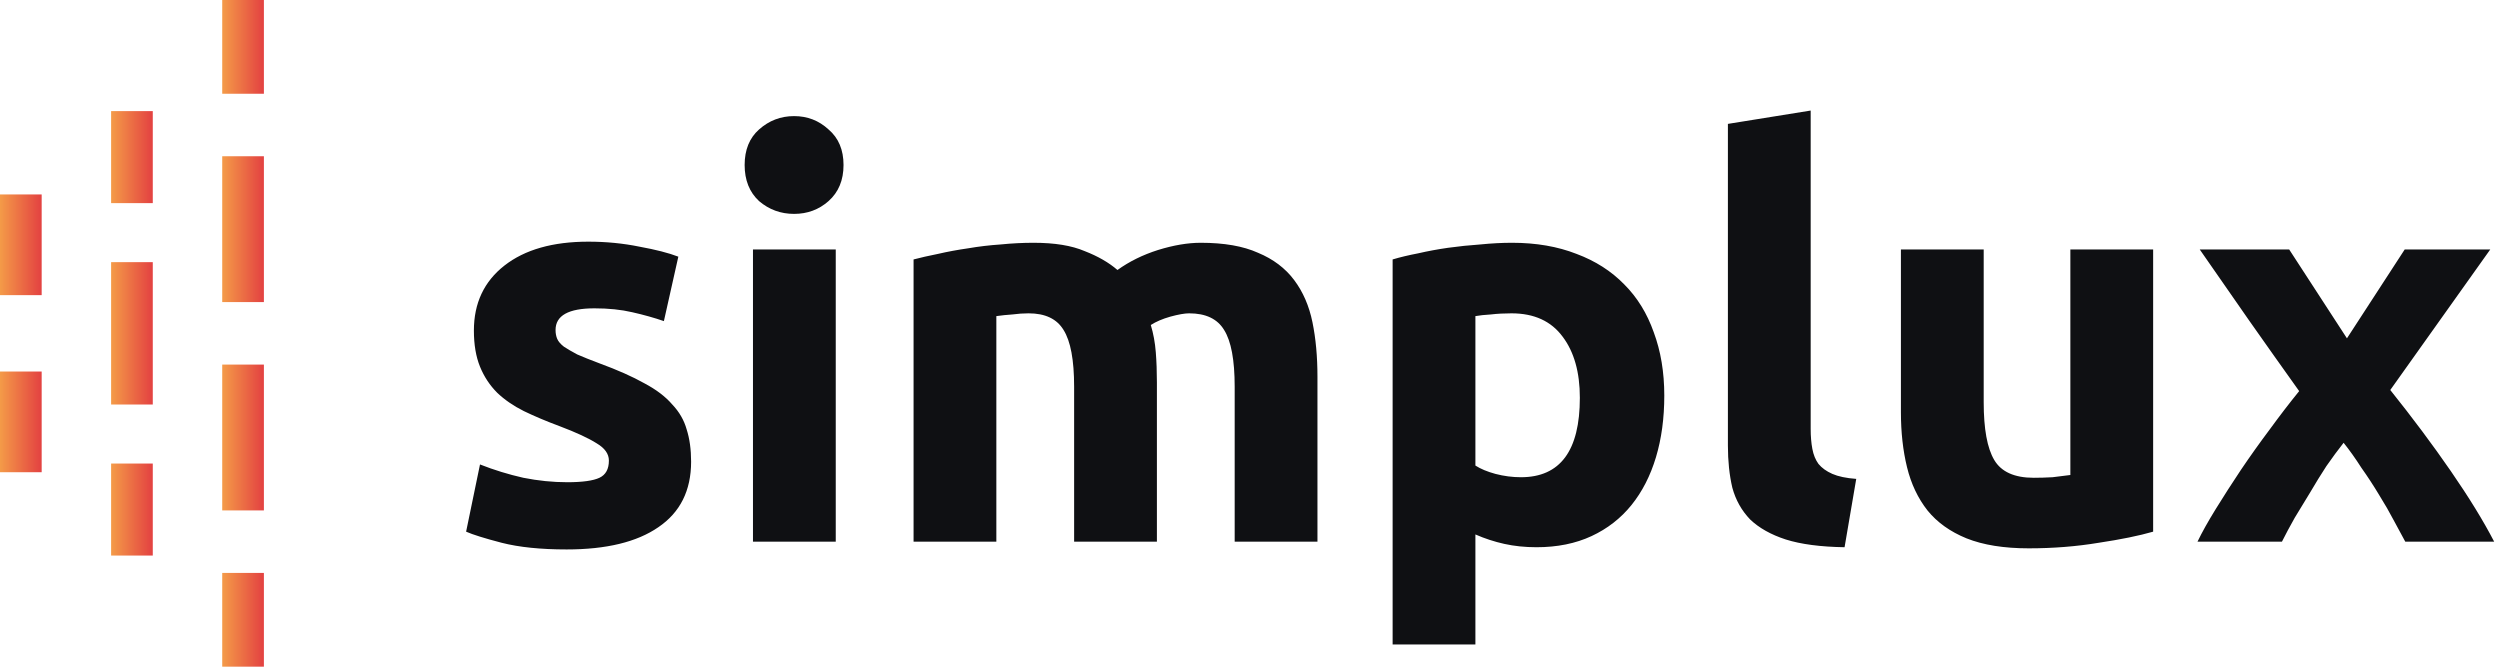
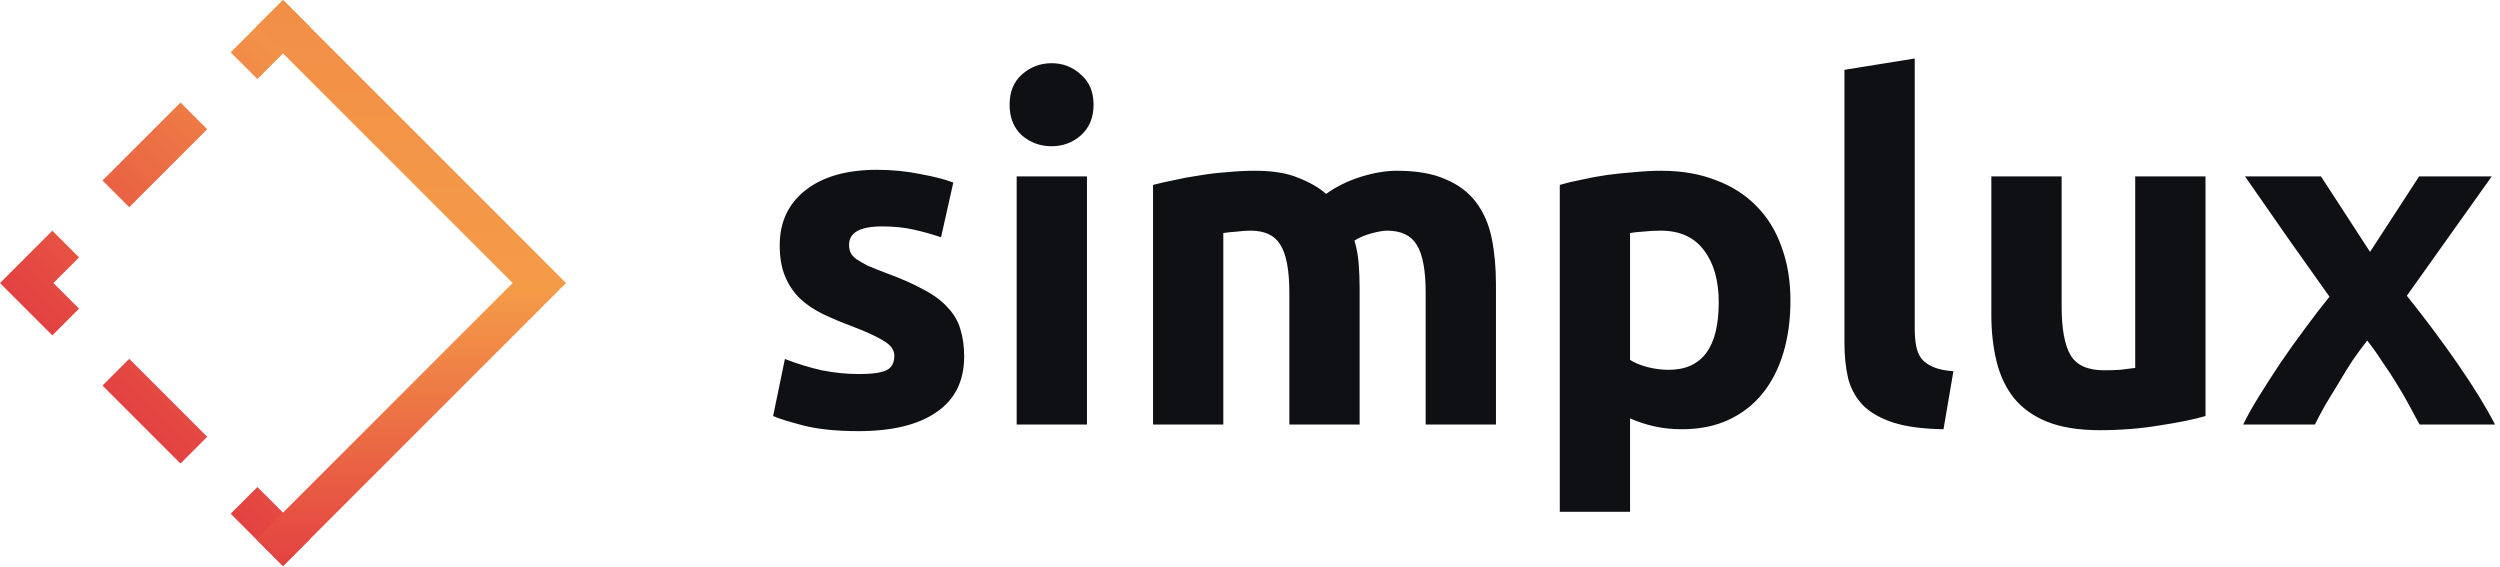
- <svg xmlns="http://www.w3.org/2000/svg" width="180" height="48" fill="none" viewBox="0 0 180 48">
-   <path fill="url(#prefix__paint0_linear)" fill-rule="evenodd" d="M3 14v7.25H0V14h3zm0 12.75V34H0v-7.25h3z" clip-rule="evenodd" />
-   <path fill="url(#prefix__paint1_linear)" fill-rule="evenodd" d="M19 0v6.75h-3V0h3zm0 11.25v10.5h-3v-10.5h3zm0 15v10.5h-3v-10.5h3zm0 15V48h-3v-6.75h3z" clip-rule="evenodd" />
-   <path fill="url(#prefix__paint2_linear)" fill-rule="evenodd" d="M11 8v6.625H8V8h3zm0 10.875v10.25H8v-10.25h3zm0 14.5V40H8v-6.625h3z" clip-rule="evenodd" />
-   <path fill="#0F1013" d="M40.84 34.72c1.093 0 1.867-.107 2.32-.32.453-.213.68-.627.68-1.24 0-.48-.293-.893-.88-1.24-.587-.373-1.48-.787-2.68-1.24-.933-.347-1.787-.707-2.56-1.08-.747-.373-1.387-.813-1.92-1.32-.533-.533-.947-1.16-1.24-1.88-.293-.72-.44-1.587-.44-2.6 0-1.973.733-3.533 2.2-4.68 1.467-1.147 3.48-1.72 6.04-1.72 1.28 0 2.507.12 3.68.36 1.173.213 2.107.453 2.8.72l-1.04 4.64c-.693-.24-1.453-.453-2.28-.64-.8-.187-1.707-.28-2.72-.28-1.867 0-2.8.52-2.8 1.56 0 .24.04.453.12.64.08.187.24.373.48.56.24.16.56.347.96.56.427.187.96.4 1.6.64 1.307.48 2.387.96 3.24 1.44.853.453 1.52.96 2 1.52.507.533.853 1.133 1.04 1.8.213.667.32 1.44.32 2.32 0 2.08-.787 3.653-2.36 4.72-1.547 1.067-3.747 1.6-6.6 1.6-1.867 0-3.427-.16-4.68-.48-1.227-.32-2.08-.587-2.56-.8l1-4.84c1.013.4 2.053.72 3.12.96 1.067.213 2.12.32 3.16.32zM60.174 39h-5.96V17.96h5.96V39zm.56-27.12c0 1.093-.36 1.96-1.08 2.6-.693.613-1.52.92-2.48.92s-1.8-.307-2.52-.92c-.693-.64-1.04-1.507-1.04-2.6 0-1.093.347-1.947 1.04-2.56.72-.64 1.56-.96 2.52-.96s1.787.32 2.48.96c.72.613 1.08 1.467 1.08 2.56zM77.337 27.84c0-1.92-.254-3.28-.76-4.08-.48-.8-1.32-1.2-2.52-1.2-.374 0-.76.027-1.16.08-.4.027-.787.067-1.16.12V39h-5.96V18.68c.506-.133 1.093-.267 1.76-.4.693-.16 1.413-.293 2.16-.4.773-.133 1.56-.227 2.36-.28.8-.08 1.586-.12 2.36-.12 1.52 0 2.746.2 3.68.6.96.373 1.746.827 2.36 1.36.853-.613 1.826-1.093 2.92-1.44 1.12-.347 2.146-.52 3.08-.52 1.68 0 3.053.24 4.12.72 1.093.453 1.96 1.107 2.6 1.96.64.853 1.08 1.867 1.32 3.04s.36 2.48.36 3.92V39h-5.96V27.84c0-1.92-.254-3.28-.76-4.08-.48-.8-1.32-1.2-2.52-1.2-.32 0-.774.08-1.36.24-.56.16-1.027.36-1.4.6.186.613.306 1.267.36 1.96.053.667.08 1.387.08 2.16V39h-5.96V27.84zM113.749 28.64c0-1.84-.414-3.307-1.24-4.4-.827-1.12-2.054-1.68-3.68-1.68-.534 0-1.027.027-1.48.08-.454.027-.827.067-1.12.12v10.76c.373.24.853.44 1.44.6.613.16 1.226.24 1.84.24 2.826 0 4.24-1.907 4.24-5.72zm6.08-.16c0 1.627-.2 3.107-.6 4.44-.4 1.333-.987 2.48-1.76 3.44-.774.96-1.734 1.707-2.88 2.24-1.147.533-2.467.8-3.96.8-.827 0-1.6-.08-2.32-.24-.72-.16-1.414-.387-2.08-.68v7.92h-5.96V18.68c.533-.16 1.146-.307 1.84-.44.693-.16 1.413-.293 2.16-.4.773-.107 1.546-.187 2.32-.24.8-.08 1.56-.12 2.28-.12 1.733 0 3.28.267 4.64.8 1.36.507 2.506 1.24 3.44 2.2.933.933 1.64 2.08 2.12 3.44.506 1.36.76 2.88.76 4.56zM132.809 39.4c-1.733-.027-3.146-.213-4.24-.56-1.066-.347-1.92-.827-2.56-1.44-.613-.64-1.04-1.4-1.28-2.28-.213-.907-.32-1.92-.32-3.04V8.92l5.96-.96v22.92c0 .533.04 1.013.12 1.44.08.427.227.787.44 1.08.24.293.574.533 1 .72.427.187 1 .307 1.72.36l-.84 4.92zM155.026 38.28c-1.014.293-2.32.56-3.92.8-1.6.267-3.28.4-5.04.4-1.787 0-3.28-.24-4.48-.72-1.174-.48-2.107-1.147-2.8-2-.694-.88-1.187-1.92-1.48-3.12-.294-1.2-.44-2.52-.44-3.96V17.96h5.96v11c0 1.92.253 3.307.76 4.16.506.853 1.453 1.28 2.84 1.28.426 0 .88-.013 1.36-.04.48-.053.906-.107 1.28-.16V17.96h5.96v20.32zM168.98 24.36l4.16-6.4h6.16l-7.2 10.12c1.6 2 3.054 3.947 4.36 5.84 1.307 1.893 2.347 3.587 3.12 5.08h-6.4c-.213-.4-.48-.893-.8-1.48-.32-.613-.68-1.24-1.08-1.88-.4-.667-.826-1.32-1.28-1.96-.426-.667-.853-1.267-1.28-1.8-.4.507-.813 1.067-1.24 1.68-.4.613-.786 1.24-1.16 1.88l-1.12 1.84c-.346.613-.653 1.187-.92 1.72h-6.08c.32-.667.76-1.453 1.32-2.36.56-.907 1.16-1.84 1.8-2.8.667-.987 1.36-1.96 2.08-2.92.72-.987 1.427-1.907 2.12-2.76-1.2-1.68-2.4-3.373-3.6-5.08-1.2-1.733-2.386-3.44-3.56-5.12h6.44l4.16 6.4z" />
+ <svg xmlns="http://www.w3.org/2000/svg" width="212" height="48" fill="none" viewBox="0 0 212 48">
+   <path fill="url(#prefix__paint0_linear)" fill-rule="evenodd" d="M24 48l-4.438-4.438 2.264-2.264 4.438 4.438L24 48zm-8.694-8.694l-6.612-6.612 2.264-2.264 6.612 6.611-2.264 2.265zM4.438 28.438L0 24l4.438-4.438 2.264 2.264L4.528 24l2.174 2.174-2.264 2.264zm4.256-13.132l6.612-6.612 2.264 2.264-6.611 6.612-2.265-2.264zM19.562 4.438L24 0l2.264 2.264-4.438 4.438-2.264-2.264z" clip-rule="evenodd" />
+   <path fill="url(#prefix__paint1_linear)" fill-rule="evenodd" d="M24 0l24 24-24 24-2.264-2.264L43.472 24 21.736 2.264 24 0z" clip-rule="evenodd" />
+   <path fill="#0F1013" d="M72.84 31.72c1.093 0 1.867-.107 2.32-.32.453-.213.68-.627.68-1.24 0-.48-.293-.893-.88-1.24-.587-.373-1.48-.787-2.68-1.24-.933-.347-1.787-.707-2.56-1.08-.747-.373-1.387-.813-1.92-1.32-.533-.533-.947-1.16-1.24-1.88-.293-.72-.44-1.587-.44-2.6 0-1.973.733-3.533 2.2-4.68 1.467-1.147 3.48-1.72 6.04-1.72 1.28 0 2.507.12 3.68.36 1.173.213 2.107.453 2.8.72l-1.04 4.64c-.693-.24-1.453-.453-2.28-.64-.8-.187-1.707-.28-2.72-.28-1.867 0-2.8.52-2.8 1.56 0 .24.04.453.12.64.08.187.24.373.48.56.24.16.56.347.96.56.427.187.96.4 1.6.64 1.307.48 2.387.96 3.24 1.44.853.453 1.52.96 2 1.52.507.533.853 1.133 1.04 1.8.213.667.32 1.44.32 2.32 0 2.08-.787 3.653-2.36 4.72-1.547 1.067-3.747 1.6-6.6 1.6-1.867 0-3.427-.16-4.68-.48-1.227-.32-2.08-.587-2.56-.8l1-4.84c1.013.4 2.053.72 3.12.96 1.067.213 2.12.32 3.16.32zM92.174 36h-5.96V14.96h5.96V36zm.56-27.12c0 1.093-.36 1.96-1.08 2.6-.693.613-1.52.92-2.48.92s-1.8-.307-2.52-.92c-.693-.64-1.04-1.507-1.04-2.6 0-1.093.347-1.947 1.04-2.56.72-.64 1.56-.96 2.52-.96s1.787.32 2.48.96c.72.613 1.08 1.467 1.08 2.56zM109.337 24.84c0-1.92-.254-3.28-.76-4.08-.48-.8-1.32-1.2-2.52-1.2-.374 0-.76.027-1.16.08-.4.027-.787.067-1.16.12V36h-5.96V15.68c.506-.133 1.093-.267 1.76-.4.693-.16 1.413-.293 2.16-.4.773-.133 1.56-.227 2.36-.28.8-.08 1.586-.12 2.36-.12 1.52 0 2.746.2 3.68.6.96.373 1.746.827 2.36 1.36.853-.613 1.826-1.093 2.92-1.44 1.12-.347 2.146-.52 3.08-.52 1.68 0 3.053.24 4.12.72 1.093.453 1.96 1.107 2.6 1.96.64.853 1.08 1.867 1.32 3.04s.36 2.48.36 3.92V36h-5.96V24.84c0-1.92-.254-3.28-.76-4.08-.48-.8-1.32-1.2-2.52-1.2-.32 0-.774.08-1.36.24-.56.16-1.027.36-1.4.6.186.613.306 1.267.36 1.96.053.667.08 1.387.08 2.16V36h-5.96V24.84zM145.749 25.64c0-1.84-.414-3.307-1.24-4.4-.827-1.12-2.054-1.68-3.68-1.68-.534 0-1.027.027-1.48.08-.454.027-.827.067-1.12.12v10.76c.373.24.853.44 1.44.6.613.16 1.226.24 1.84.24 2.826 0 4.24-1.907 4.24-5.72zm6.08-.16c0 1.627-.2 3.107-.6 4.44-.4 1.333-.987 2.48-1.76 3.44-.774.96-1.734 1.707-2.88 2.24-1.147.533-2.467.8-3.96.8-.827 0-1.6-.08-2.32-.24-.72-.16-1.414-.387-2.08-.68v7.92h-5.96V15.68c.533-.16 1.146-.307 1.84-.44.693-.16 1.413-.293 2.16-.4.773-.107 1.546-.187 2.32-.24.8-.08 1.56-.12 2.28-.12 1.733 0 3.28.267 4.64.8 1.36.507 2.506 1.24 3.44 2.2.933.933 1.64 2.08 2.12 3.44.506 1.36.76 2.88.76 4.56zM164.809 36.4c-1.733-.027-3.146-.213-4.24-.56-1.066-.347-1.92-.827-2.56-1.44-.613-.64-1.04-1.4-1.28-2.28-.213-.907-.32-1.92-.32-3.04V5.92l5.96-.96v22.92c0 .533.04 1.013.12 1.44.08.427.227.787.44 1.08.24.293.574.533 1 .72.427.187 1 .307 1.72.36l-.84 4.92zM187.026 35.28c-1.014.293-2.32.56-3.92.8-1.6.267-3.28.4-5.04.4-1.787 0-3.28-.24-4.48-.72-1.174-.48-2.107-1.147-2.8-2-.694-.88-1.187-1.92-1.48-3.12-.294-1.2-.44-2.52-.44-3.96V14.96h5.96v11c0 1.92.253 3.307.76 4.16.506.853 1.453 1.28 2.84 1.28.426 0 .88-.013 1.36-.04.48-.053.906-.107 1.28-.16V14.96h5.96v20.32zM200.98 21.36l4.16-6.4h6.16l-7.2 10.12c1.6 2 3.054 3.947 4.36 5.84 1.307 1.893 2.347 3.587 3.12 5.08h-6.4c-.213-.4-.48-.893-.8-1.48-.32-.613-.68-1.24-1.08-1.88-.4-.667-.826-1.32-1.28-1.96-.426-.667-.853-1.267-1.28-1.8-.4.507-.813 1.067-1.24 1.68-.4.613-.786 1.24-1.16 1.88l-1.12 1.84c-.346.613-.653 1.187-.92 1.72h-6.08c.32-.667.76-1.453 1.32-2.36.56-.907 1.16-1.84 1.8-2.8.667-.987 1.36-1.96 2.08-2.92.72-.987 1.427-1.907 2.12-2.76-1.2-1.68-2.4-3.373-3.6-5.08-1.2-1.733-2.386-3.44-3.56-5.12h6.44l4.16 6.4z" />
  <defs>
-     <linearGradient id="prefix__paint0_linear" x1="3" x2="0" y1="24" y2="24" gradientUnits="userSpaceOnUse">
+     <linearGradient id="prefix__paint0_linear" x1="12" x2="36" y1="36" y2="12" gradientUnits="userSpaceOnUse">
      <stop stop-color="#E34141" />
      <stop offset="1" stop-color="#F49B48" />
    </linearGradient>
-     <linearGradient id="prefix__paint1_linear" x1="19" x2="16" y1="24" y2="24" gradientUnits="userSpaceOnUse">
-       <stop stop-color="#E34141" />
-       <stop offset="1" stop-color="#F49B48" />
-     </linearGradient>
-     <linearGradient id="prefix__paint2_linear" x1="11" x2="8" y1="24" y2="24" gradientUnits="userSpaceOnUse">
-       <stop stop-color="#E34141" />
-       <stop offset="1" stop-color="#F49B48" />
+     <linearGradient id="prefix__paint1_linear" x1="24" x2="24" y1="-1" y2="48" gradientUnits="userSpaceOnUse">
+       <stop stop-color="#F28E47" />
+       <stop offset=".525" stop-color="#F49B48" />
+       <stop offset="1" stop-color="#E34141" />
    </linearGradient>
  </defs>
</svg>
